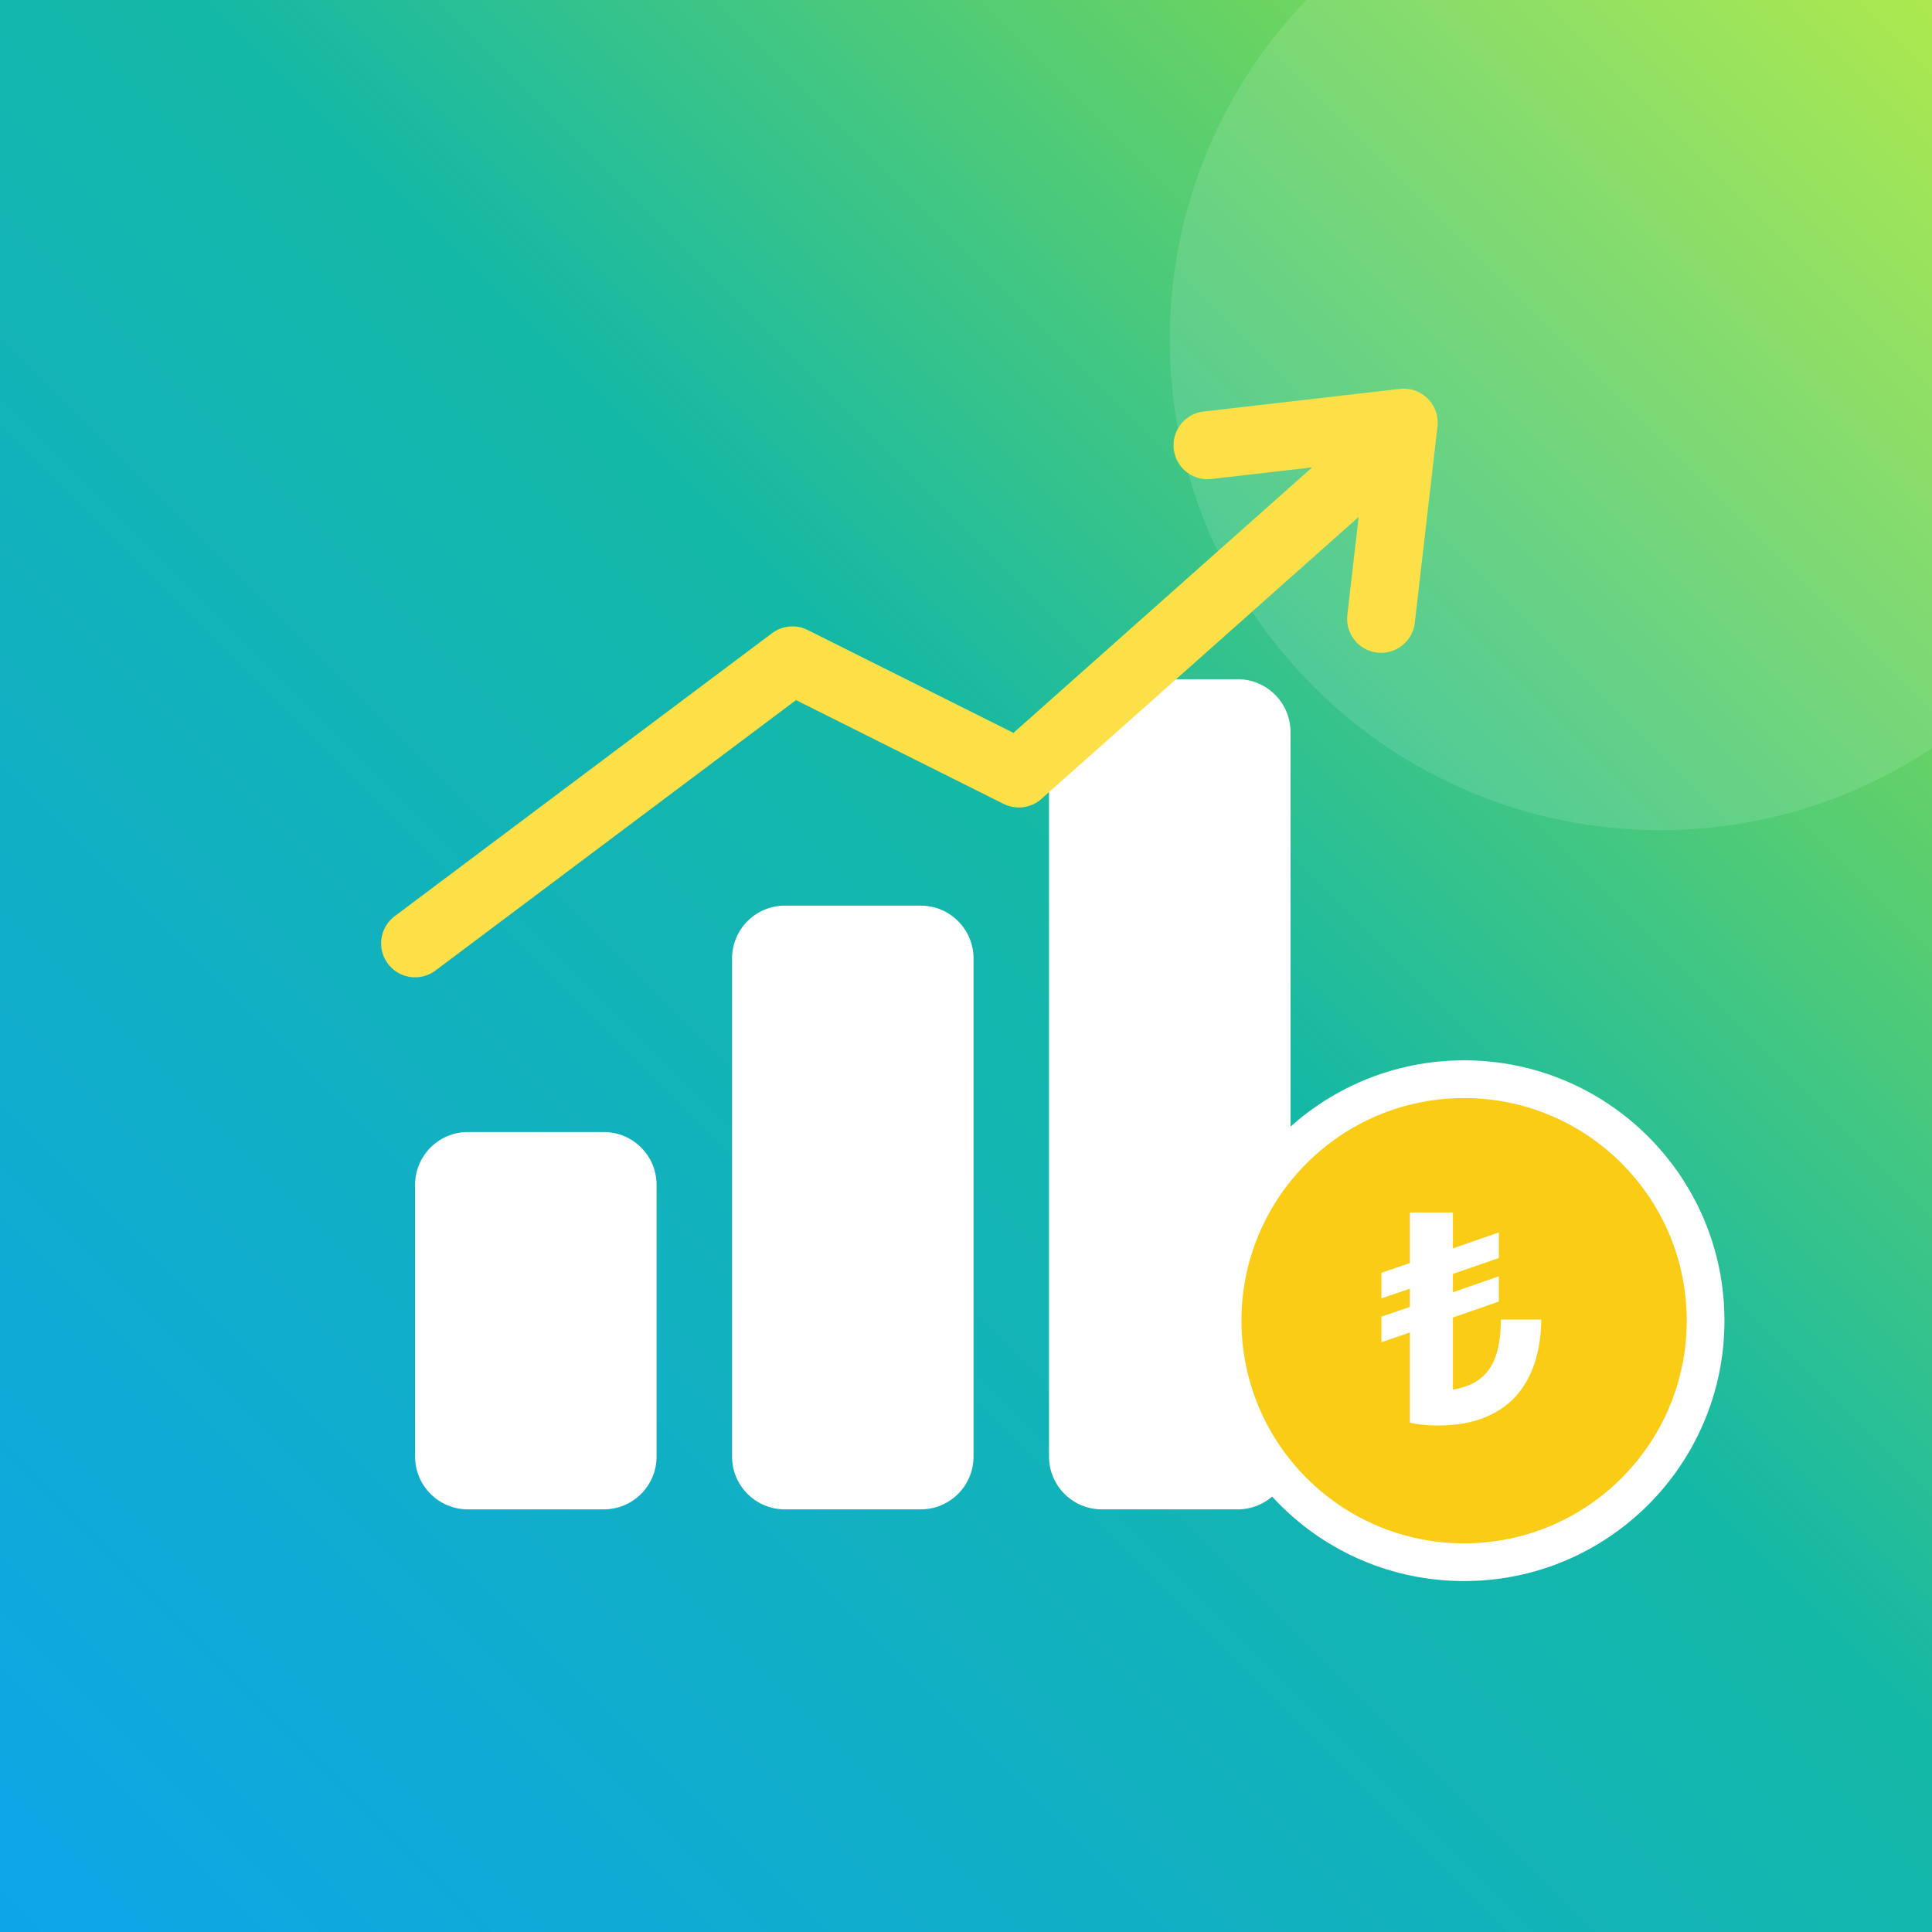
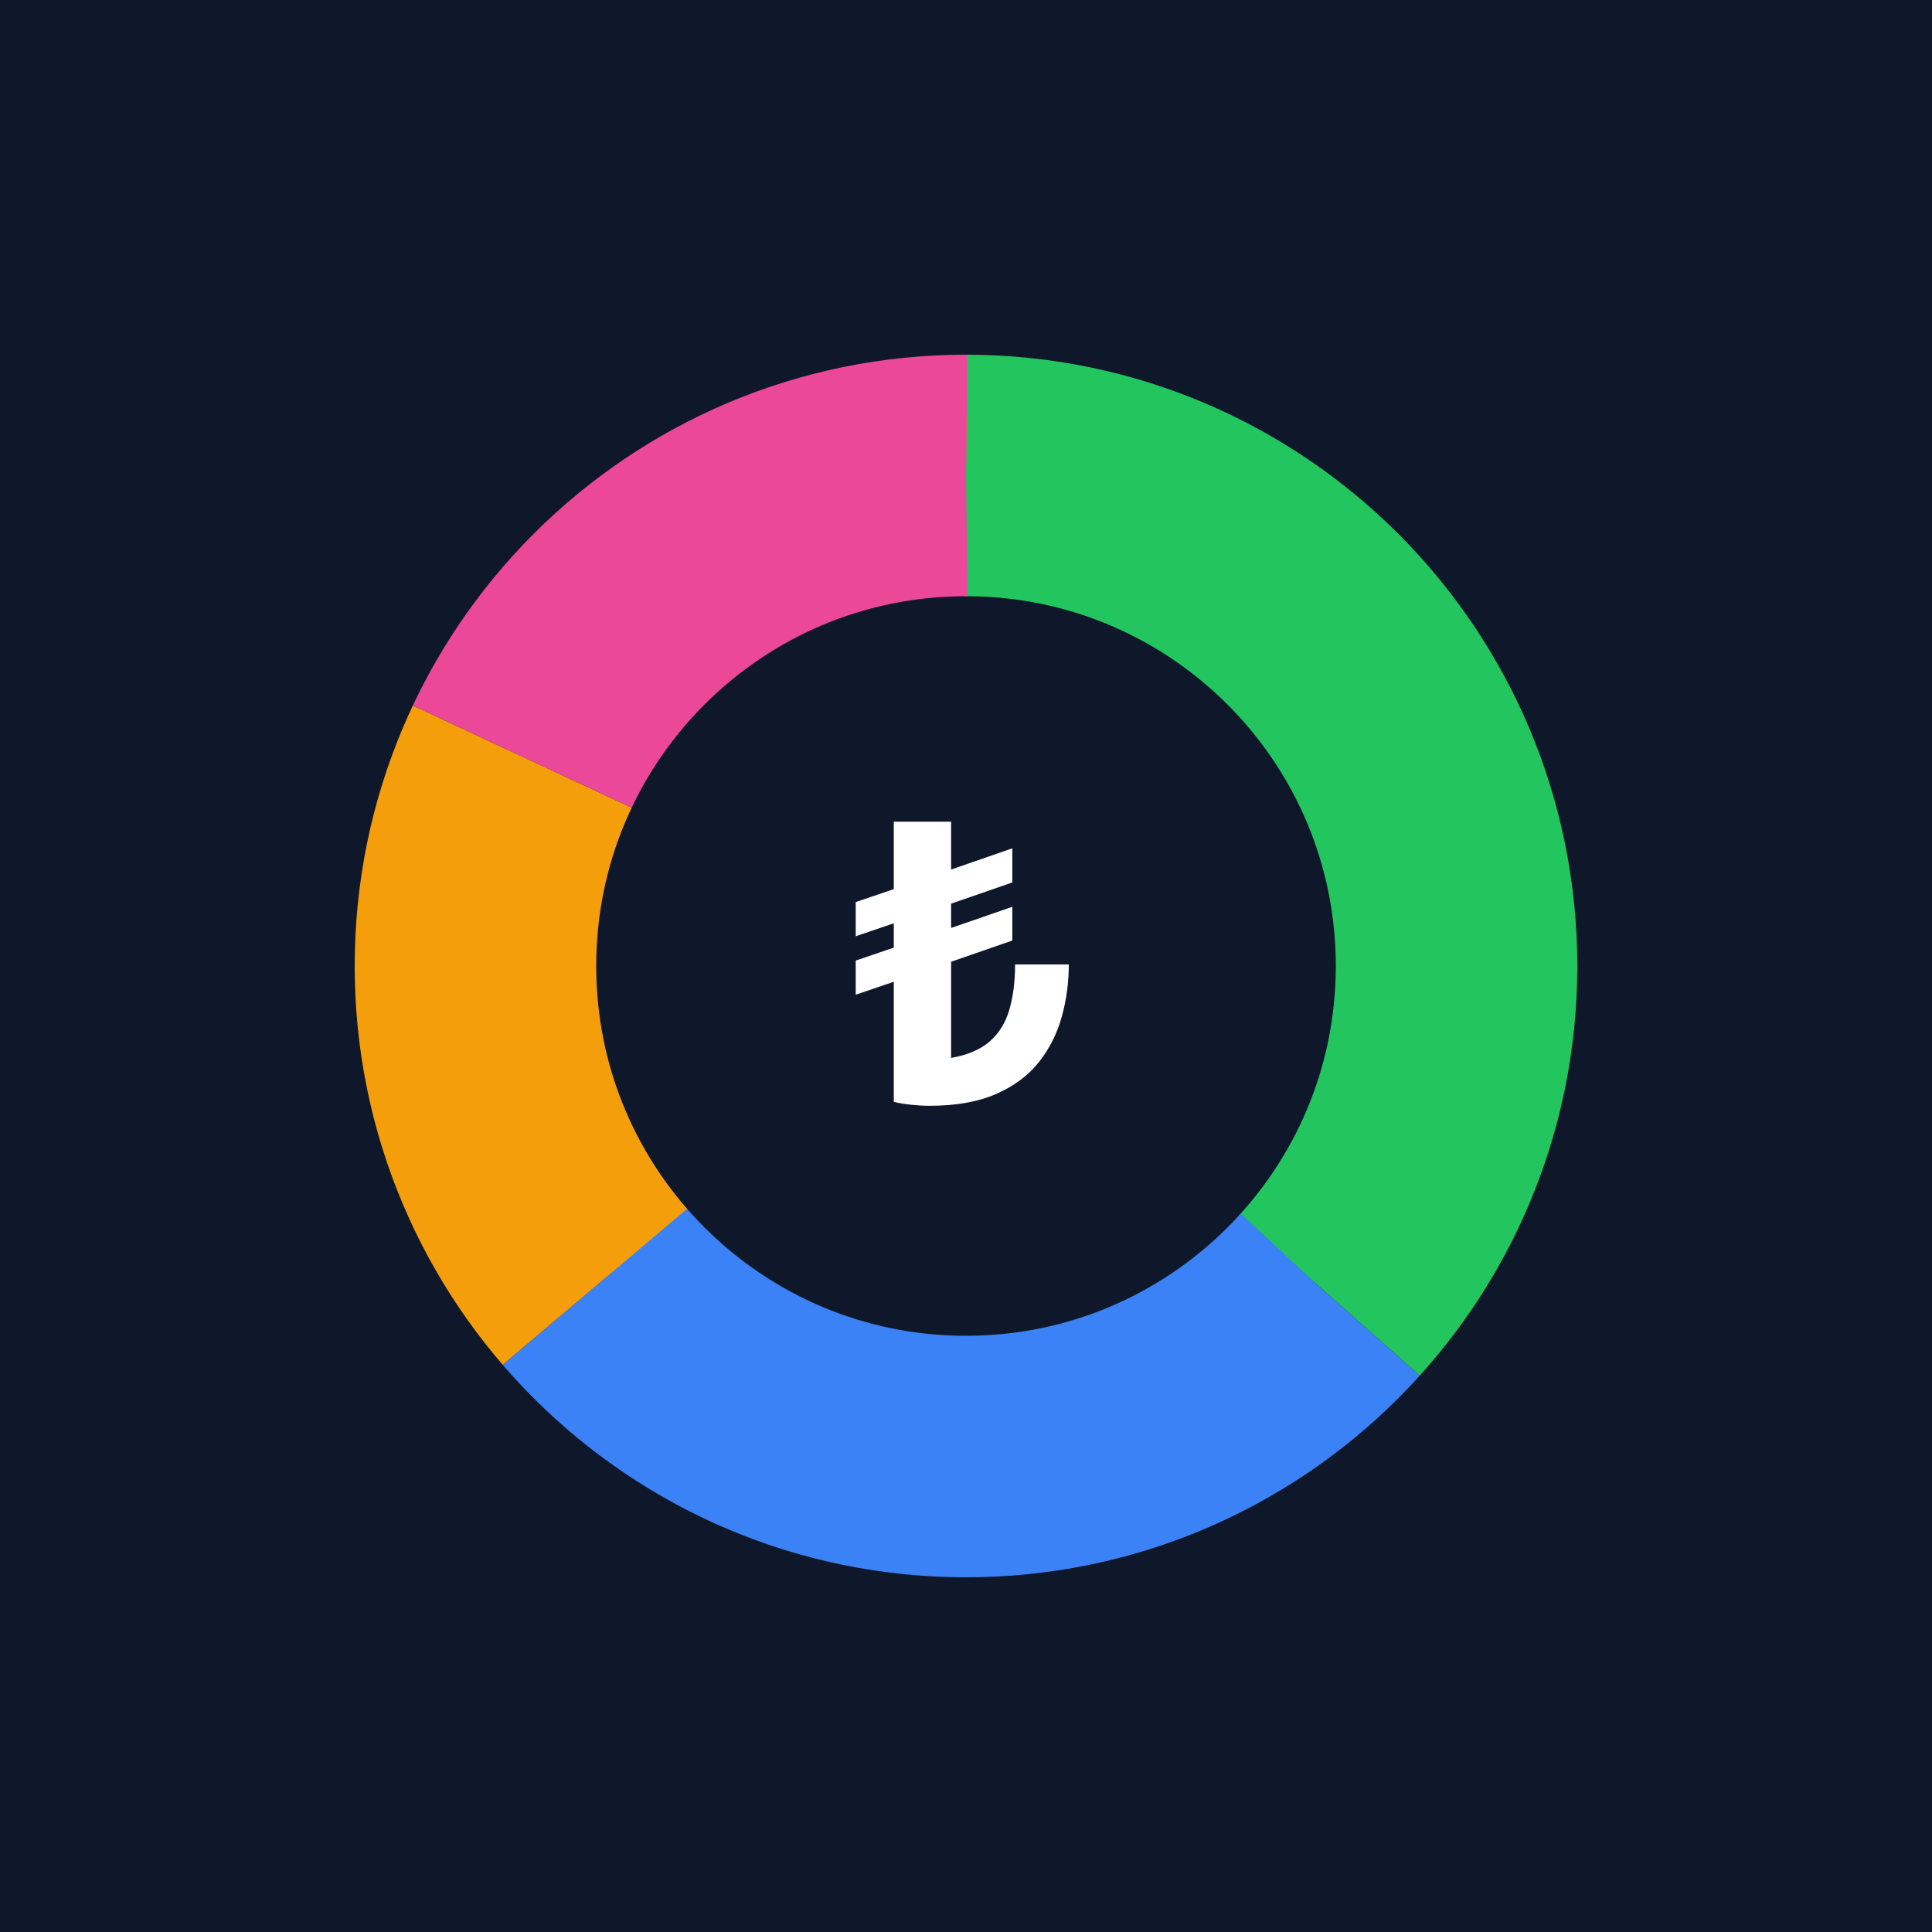
<svg xmlns="http://www.w3.org/2000/svg" viewBox="0 0 512 512">
-   <defs>
-     <linearGradient id="g" x1="0" y1="1" x2="1" y2="0">
-       <stop offset="0" stop-color="#0ea5e9" />
-       <stop offset=".55" stop-color="#14b8a6" />
-       <stop offset="1" stop-color="#a3e635" />
-     </linearGradient>
-   </defs>
-   <rect width="512" height="512" fill="url(#g)" />
-   <circle cx="440" cy="90" r="130" fill="#fff" opacity=".12" />
-   <g fill="#fff">
-     <rect x="110" y="300" width="64" height="100" rx="14" />
-     <rect x="194" y="240" width="64" height="160" rx="14" />
-     <rect x="278" y="180" width="64" height="220" rx="14" />
+   <rect width="512" height="512" fill="#0f172a" />
+   <g fill="none" stroke-width="64">
+     <circle cx="256" cy="256" r="130" stroke="#22c55e" stroke-dasharray="300 517" transform="rotate(-90 256 256)" />
+     <circle cx="256" cy="256" r="130" stroke="#3b82f6" stroke-dasharray="0 300 220 297" transform="rotate(-90 256 256)" />
+     <circle cx="256" cy="256" r="130" stroke="#f59e0b" stroke-dasharray="0 520 150 147" transform="rotate(-90 256 256)" />
+     <circle cx="256" cy="256" r="130" stroke="#ec4899" stroke-dasharray="0 670 147 0" transform="rotate(-90 256 256)" />
  </g>
-   <path d="M110 250 L210 175 L270 205 L360 125" fill="none" stroke="#fde047" stroke-width="18" stroke-linecap="round" stroke-linejoin="round" />
-   <path d="M320 118 L372 112 L366 164" fill="none" stroke="#fde047" stroke-width="18" stroke-linecap="round" stroke-linejoin="round" />
-   <circle cx="388" cy="350" r="64" fill="#facc15" stroke="#fff" stroke-width="10" />
-   <text x="388" y="377" font-family="Arial, sans-serif" font-weight="900" font-size="78" fill="#fff" text-anchor="middle">₺</text>
+   <text x="256" y="292" font-family="Arial" font-weight="900" font-size="104" fill="#fff" text-anchor="middle">₺</text>
</svg>
